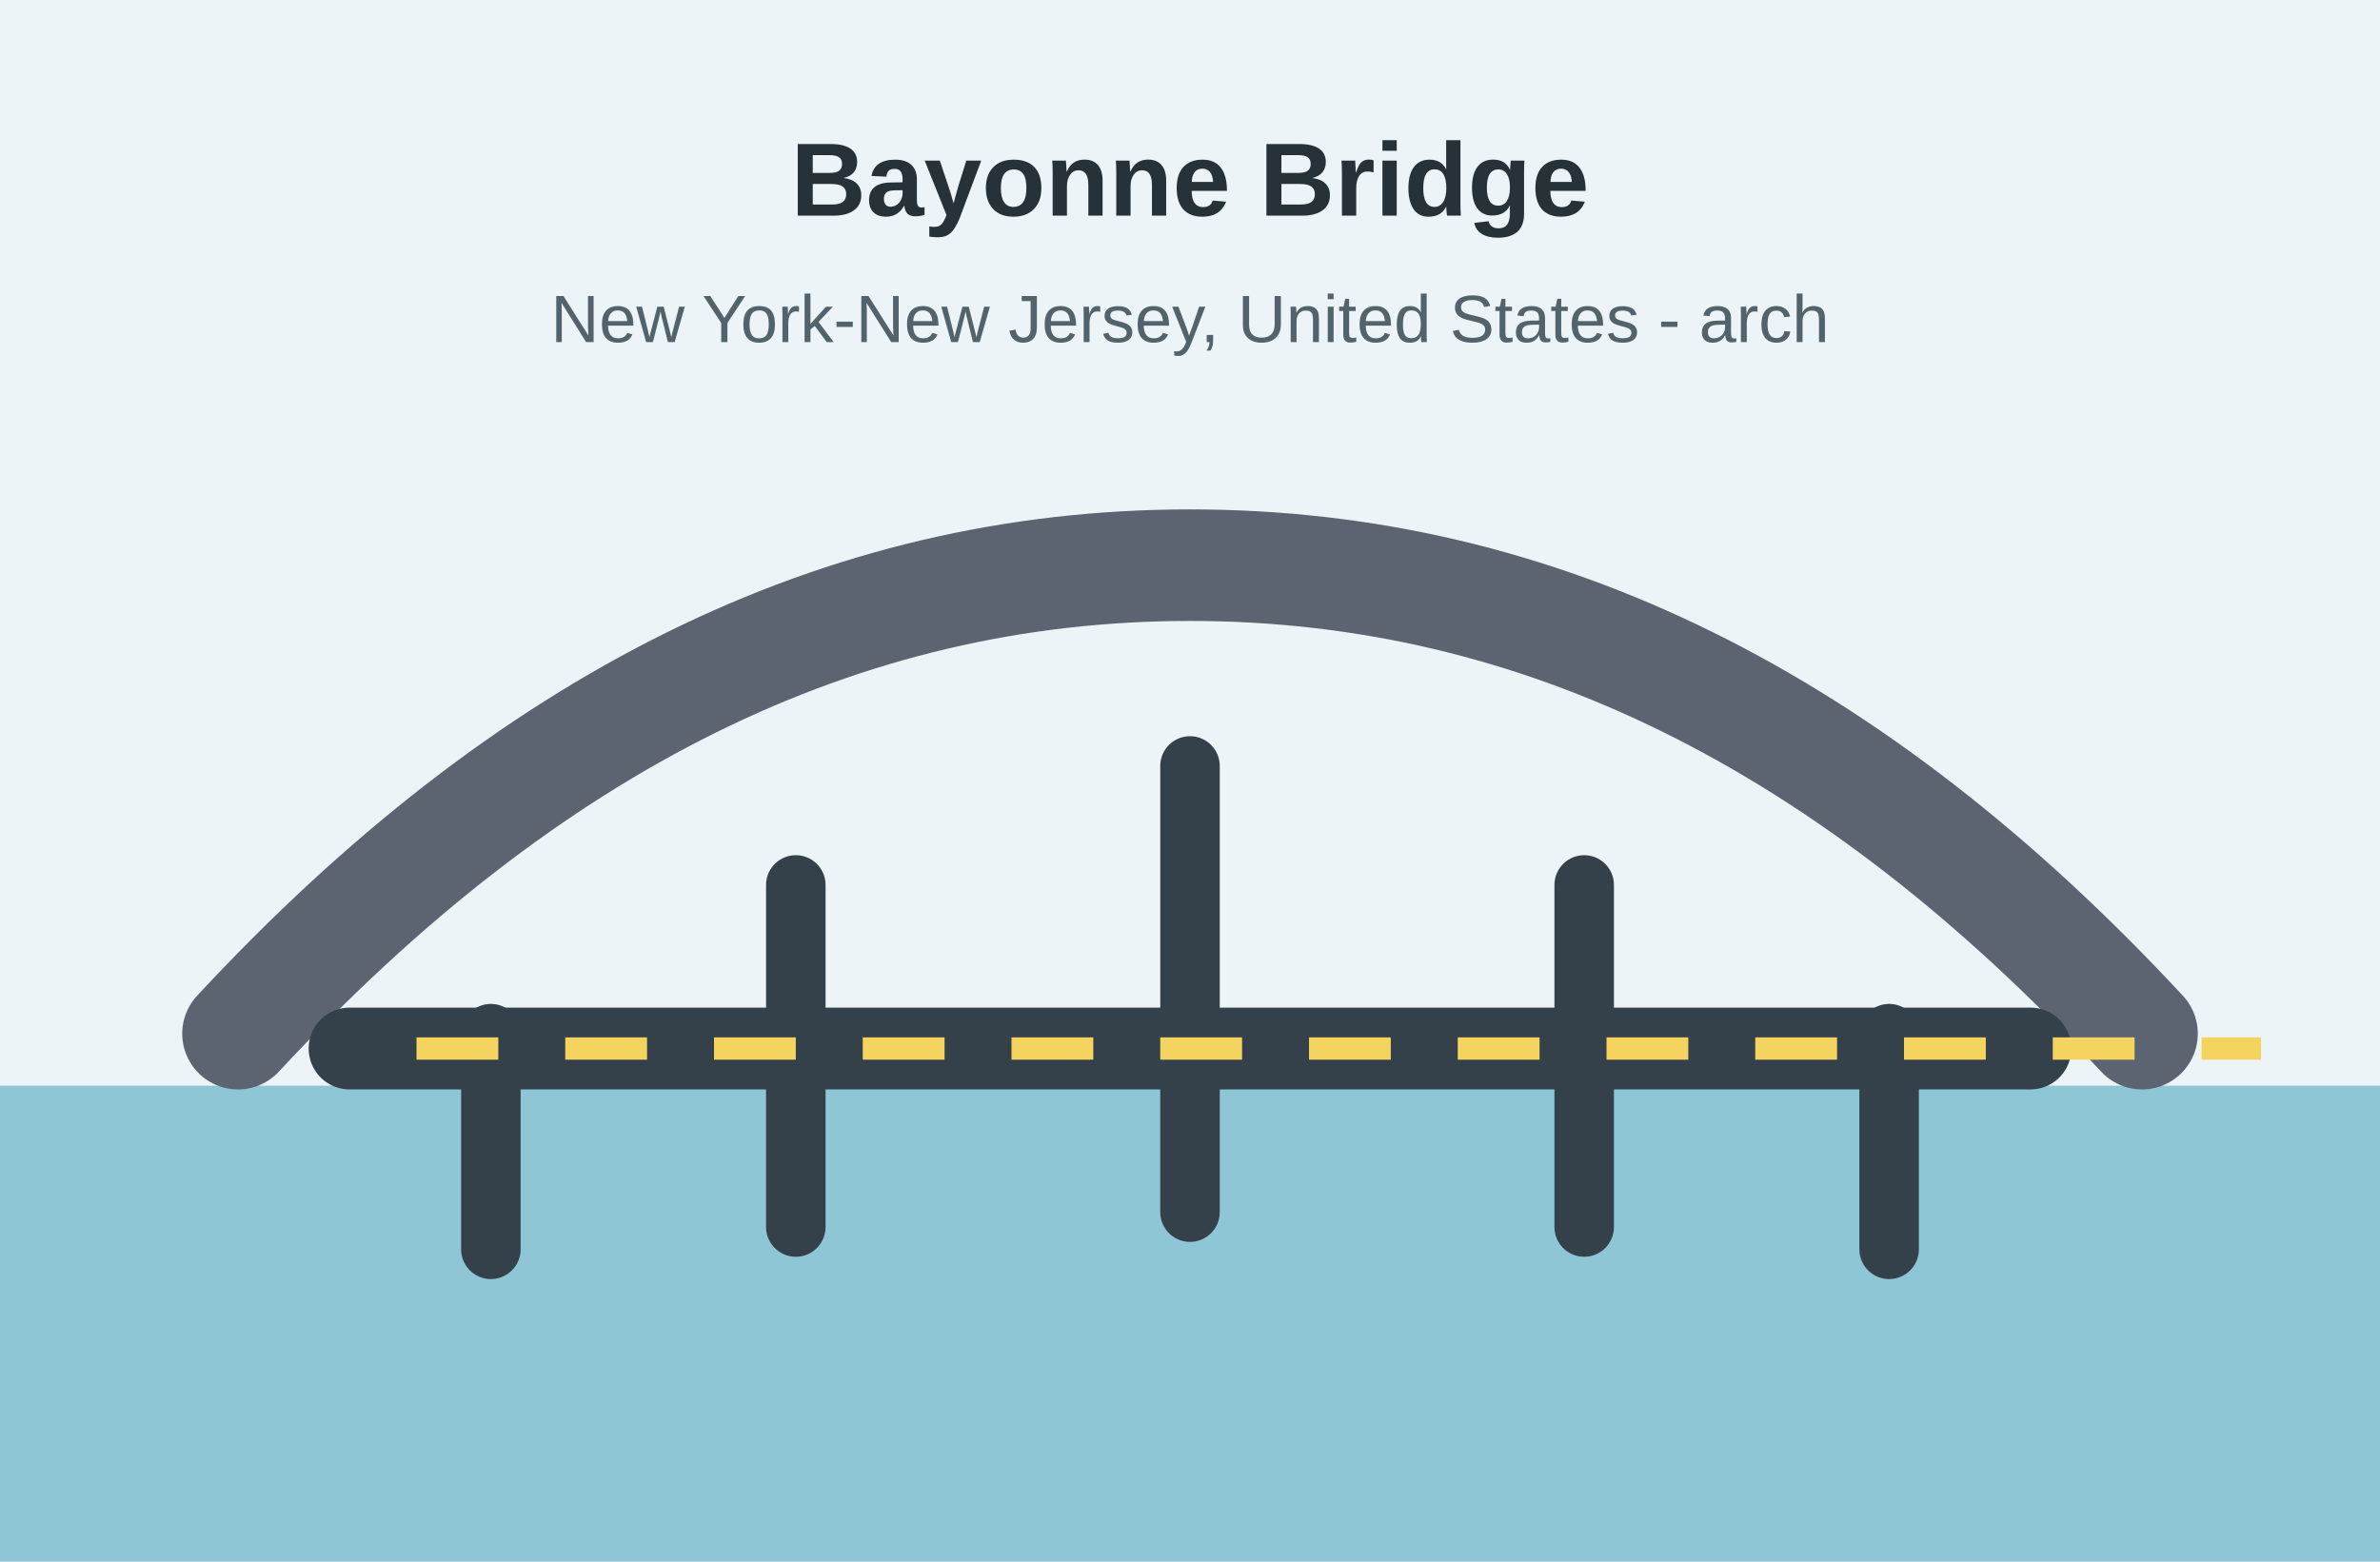
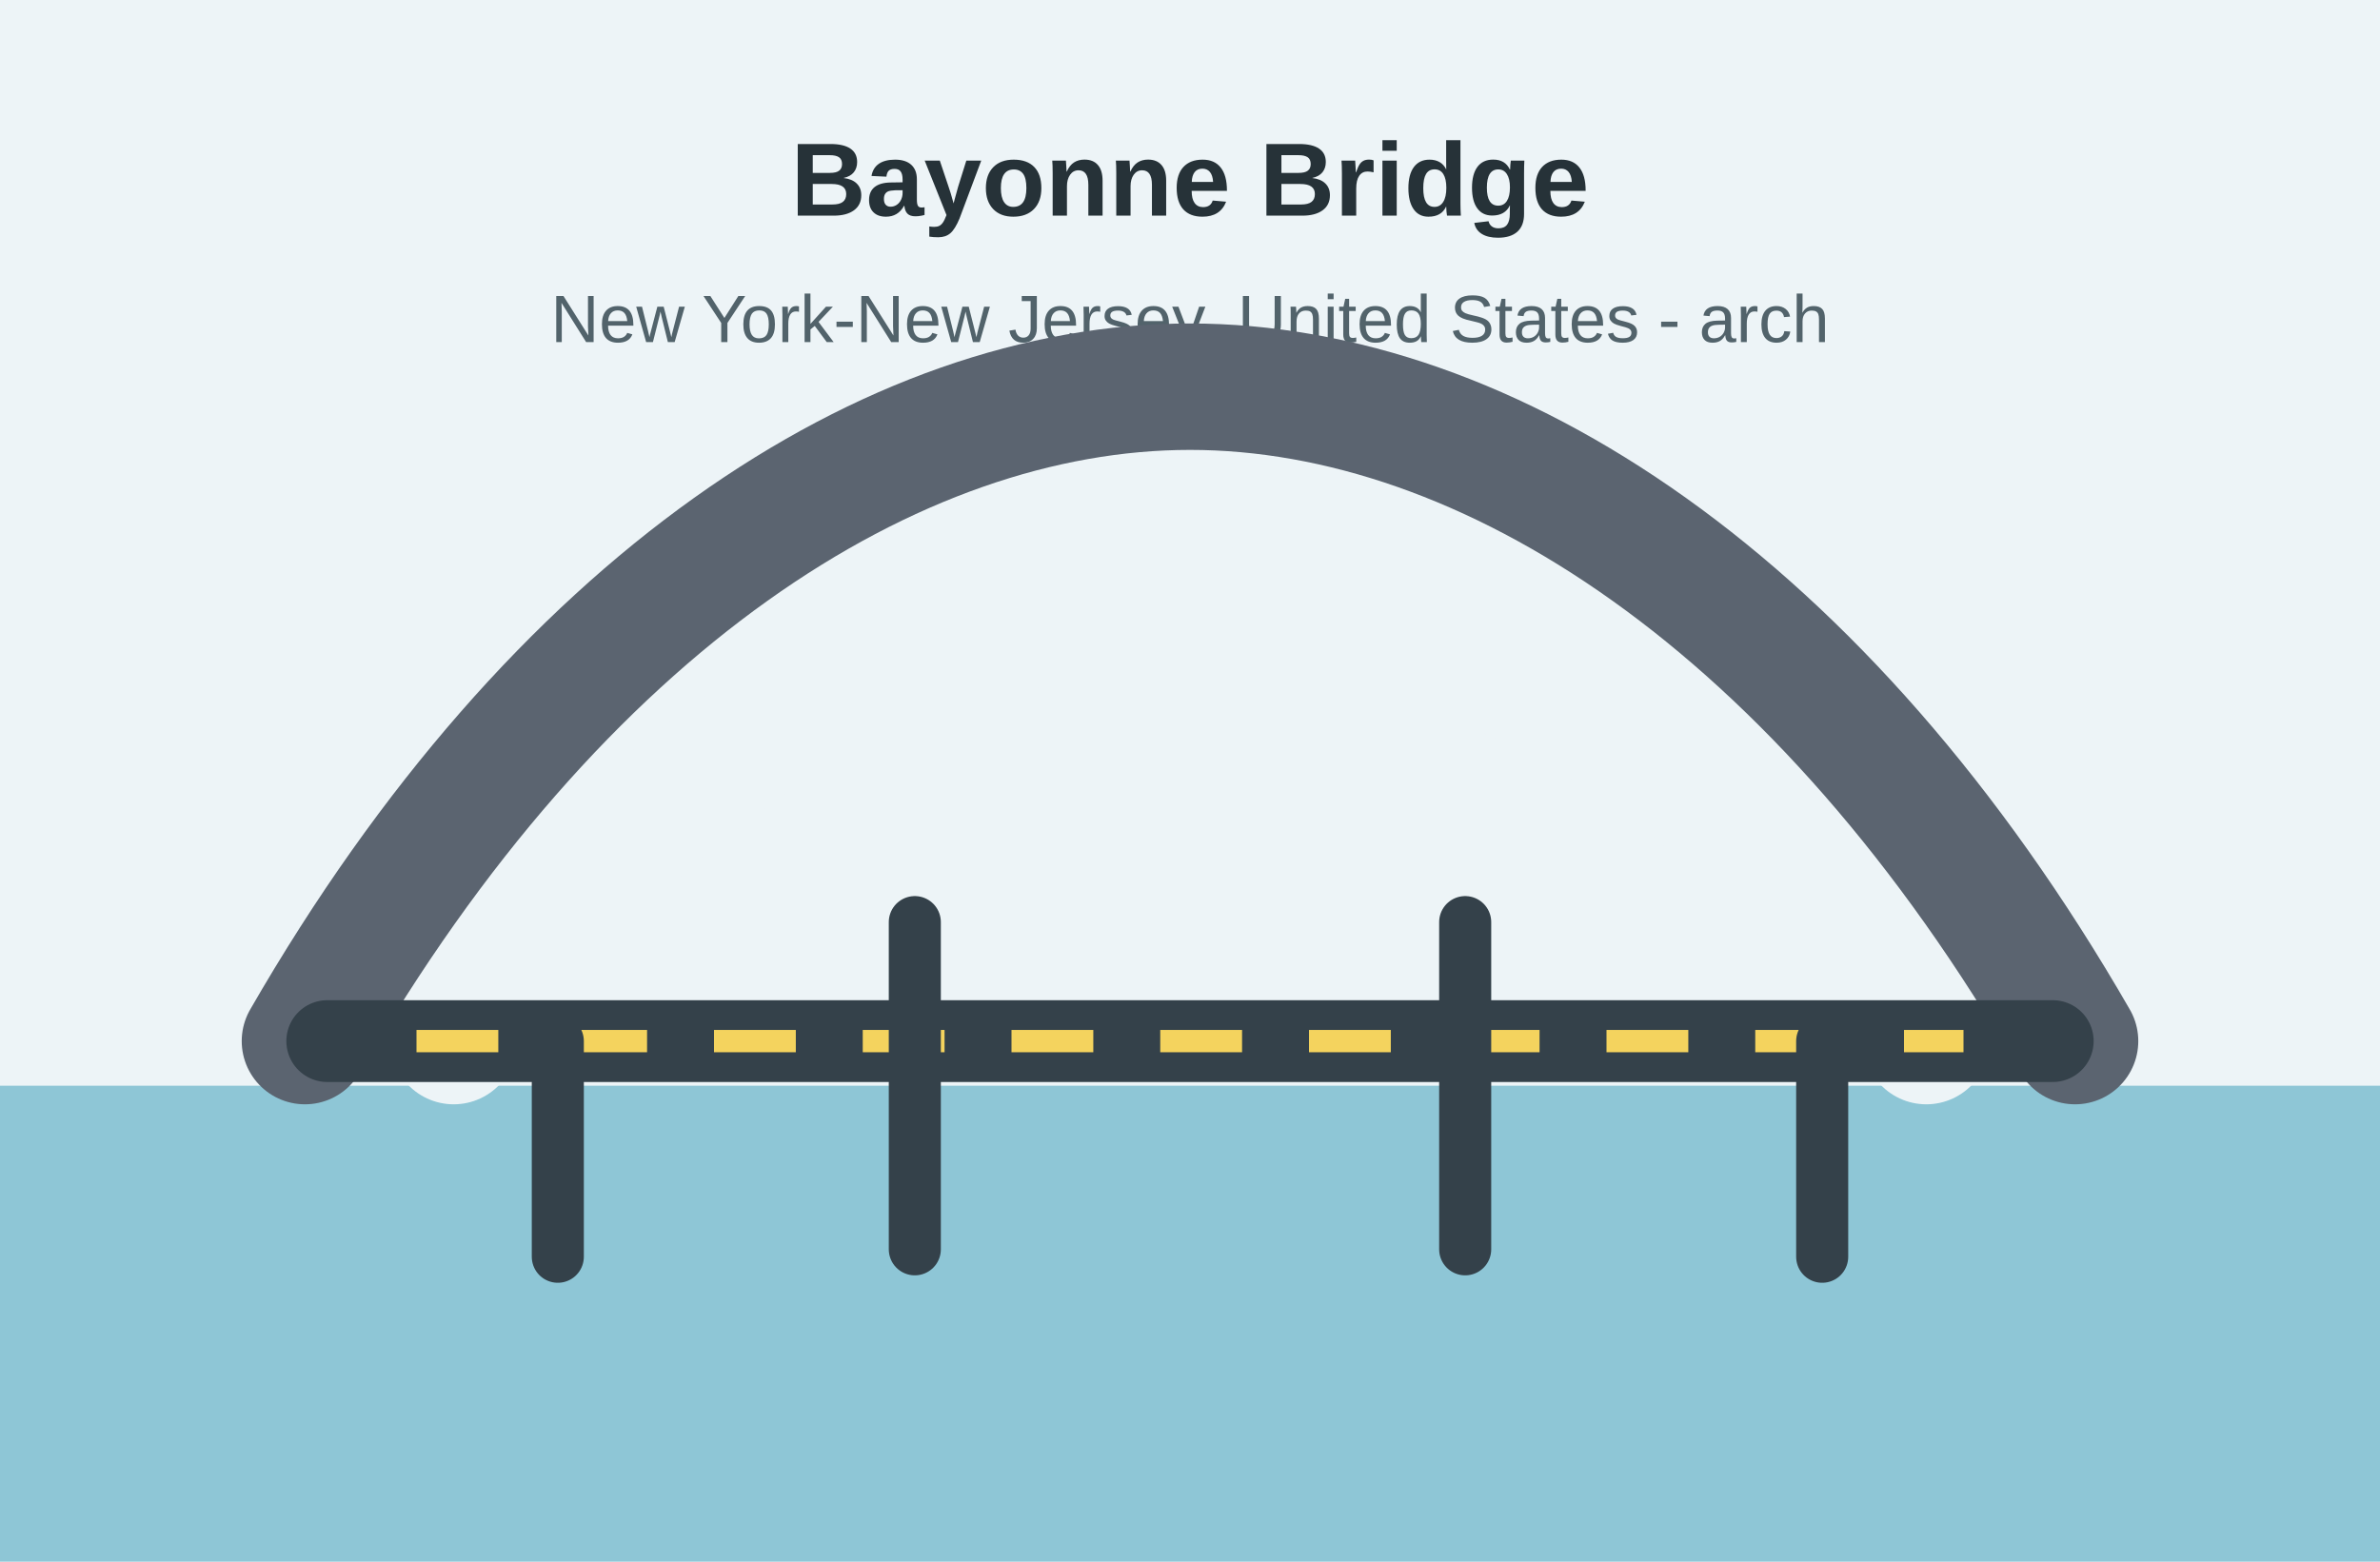
<svg xmlns="http://www.w3.org/2000/svg" viewBox="0 0 640 420" role="img" aria-label="Bayonne Bridge">
  <rect width="640" height="420" fill="#edf4f7" />
-   <rect y="292" width="640" height="128" fill="#8ec6d6" />
-   <path d="M64 278c78-84 162-126 256-126s178 42 256 126" fill="none" stroke="#5b6470" stroke-width="30" stroke-linecap="round" />
-   <path d="M94 282h452" stroke="#34414a" stroke-width="22" stroke-linecap="round" />
-   <path d="M132 278v58M214 238v92M320 206v120M426 238v92M508 278v58" stroke="#34414a" stroke-width="16" stroke-linecap="round" />
-   <path d="M112 282h496" stroke="#f4d35e" stroke-width="6" stroke-dasharray="22 18" />
  <text x="320" y="58" text-anchor="middle" font-family="Arial, sans-serif" font-size="28" font-weight="700" fill="#263238">Bayonne Bridge</text>
  <text x="320" y="92" text-anchor="middle" font-family="Arial, sans-serif" font-size="18" fill="#52636b">New York-New Jersey, United States - arch</text>
+   <rect y="292" width="640" height="128" fill="#8ec6d6" />
+   <path d="M82 280c68-118 158-176 238-176s170 58 238 176" fill="none" stroke="#5b6470" stroke-width="34" stroke-linecap="round" />
+   <path d="M122 280c54-76 118-116 198-116s144 40 198 116" fill="none" stroke="#edf4f7" stroke-width="34" stroke-linecap="round" />
+   <path d="M88 280h464" stroke="#34414a" stroke-width="22" stroke-linecap="round" />
+   <path d="M112 280h416" stroke="#f4d35e" stroke-width="6" stroke-dasharray="22 18" />
+   <path d="M150 280v58M246 248v88M394 248v88M490 280v58" stroke="#34414a" stroke-width="14" stroke-linecap="round" />
</svg>
